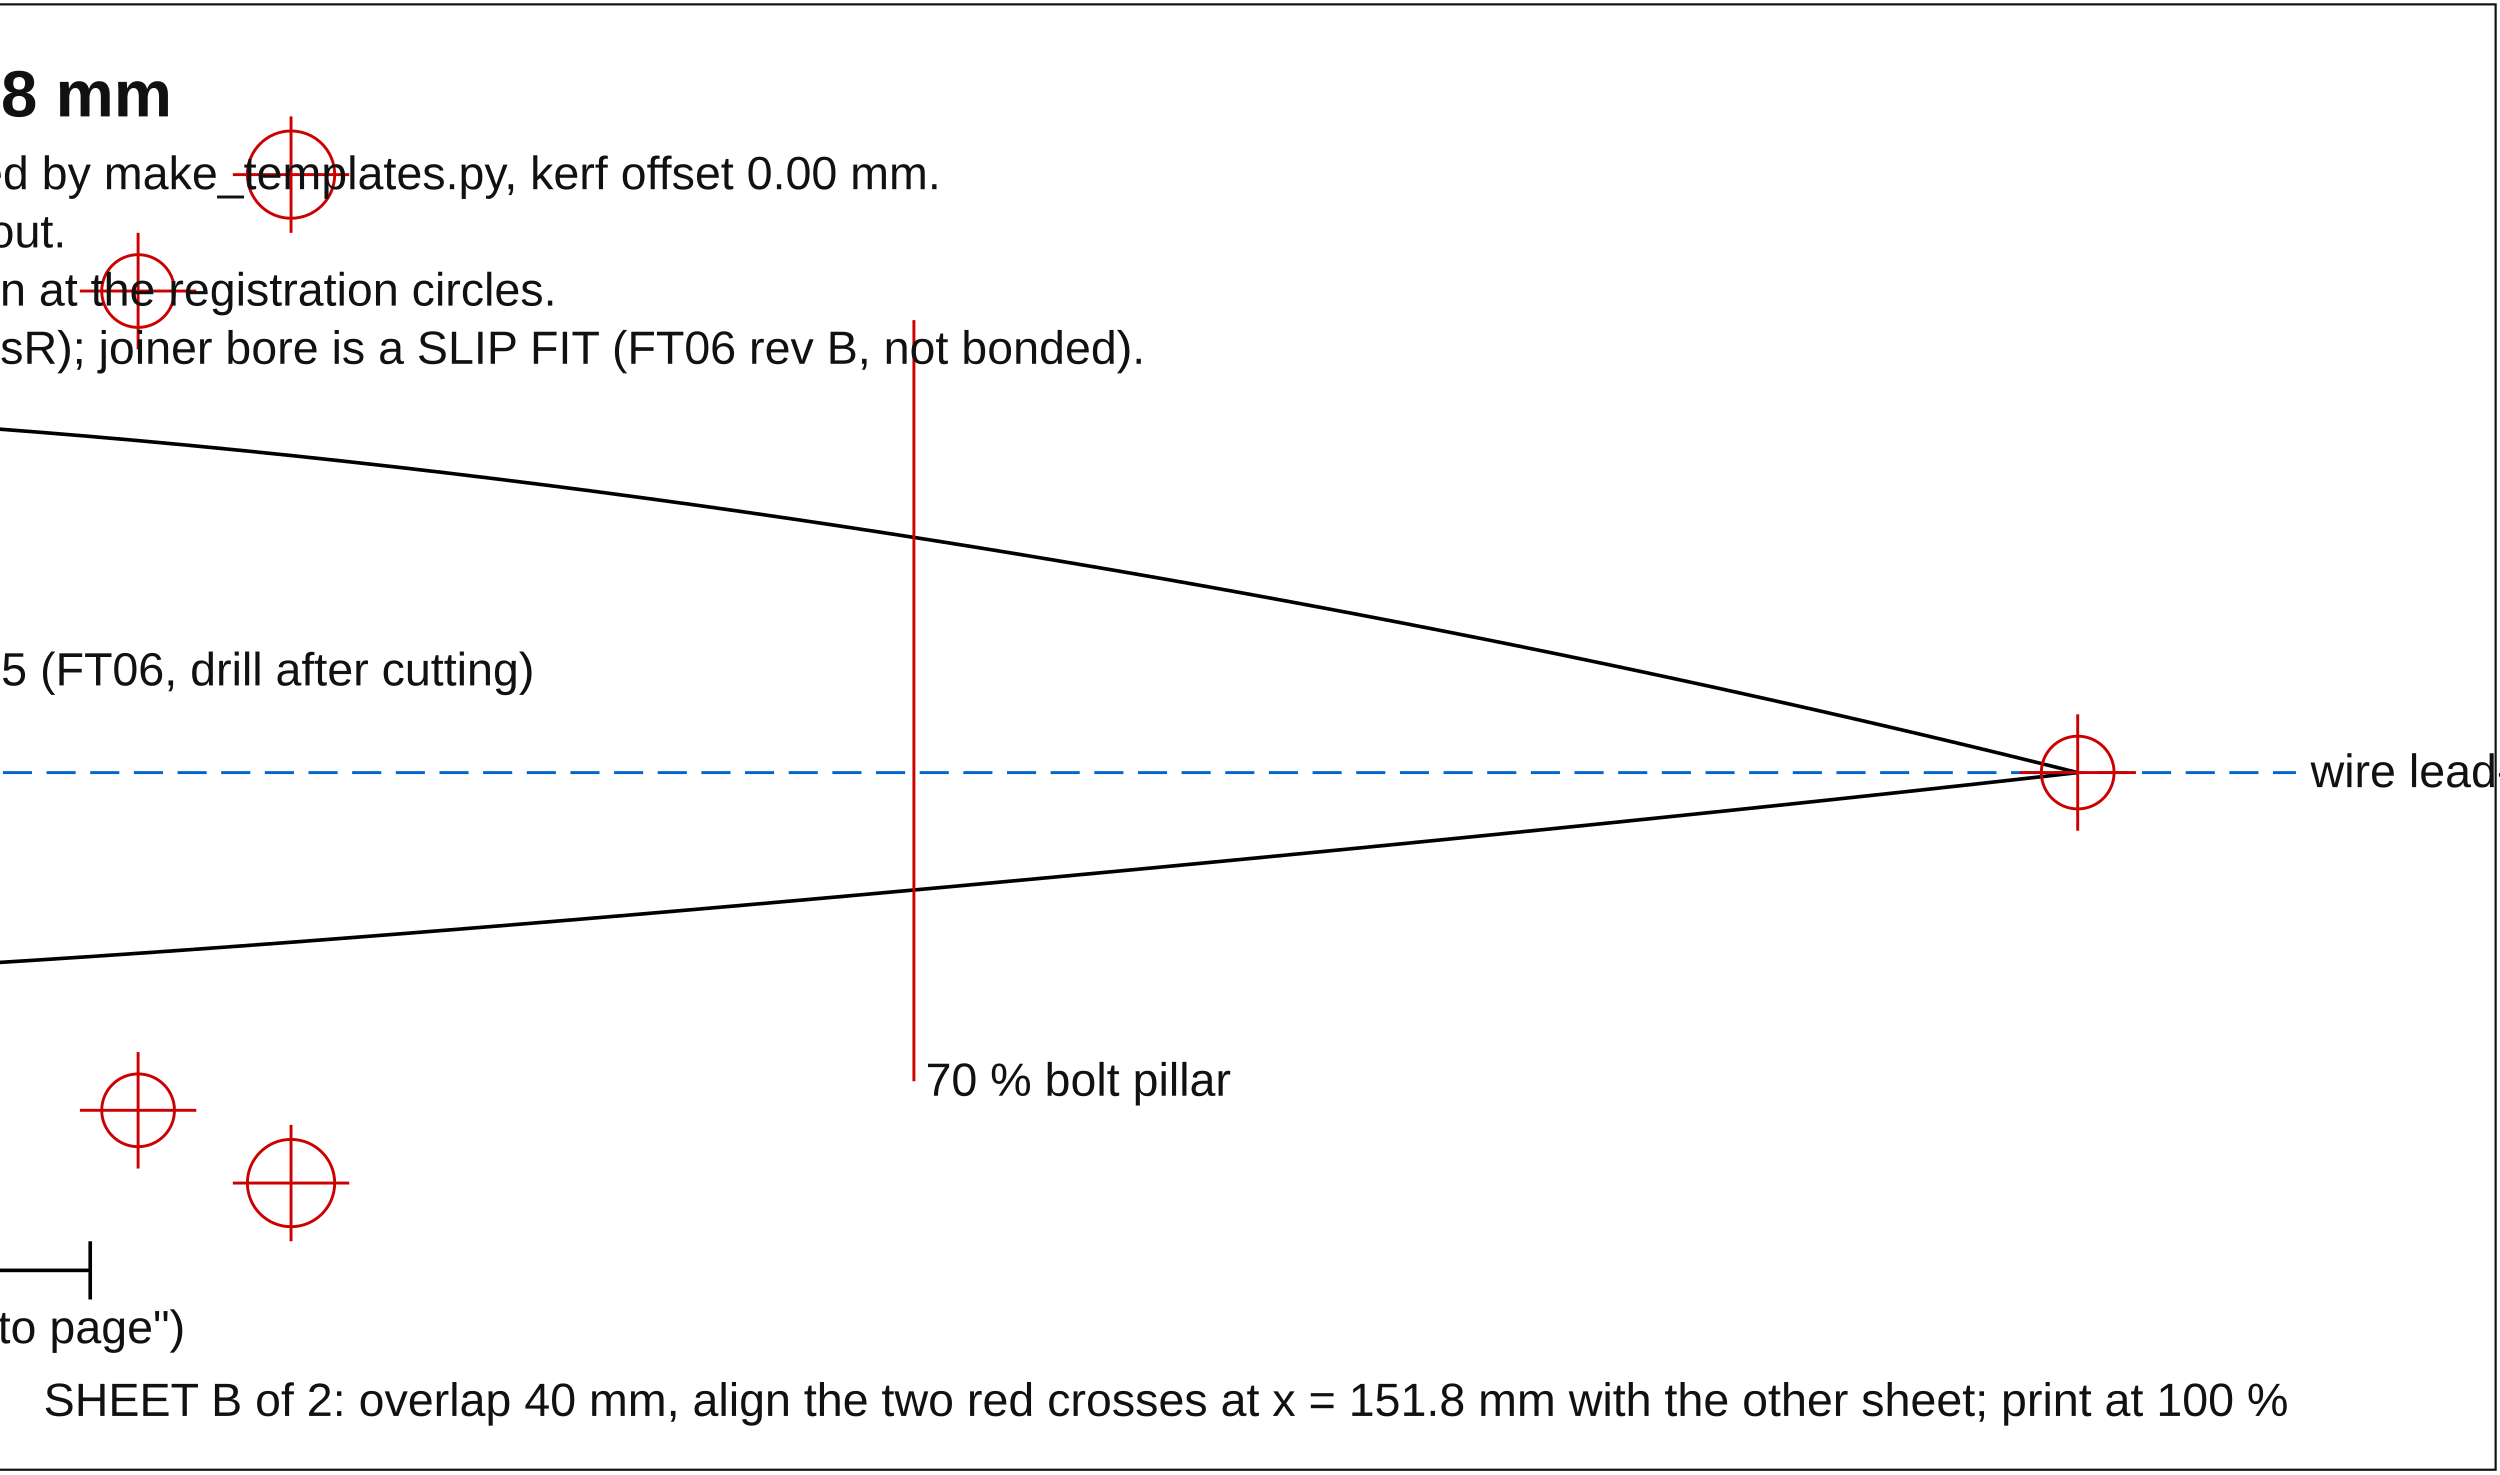
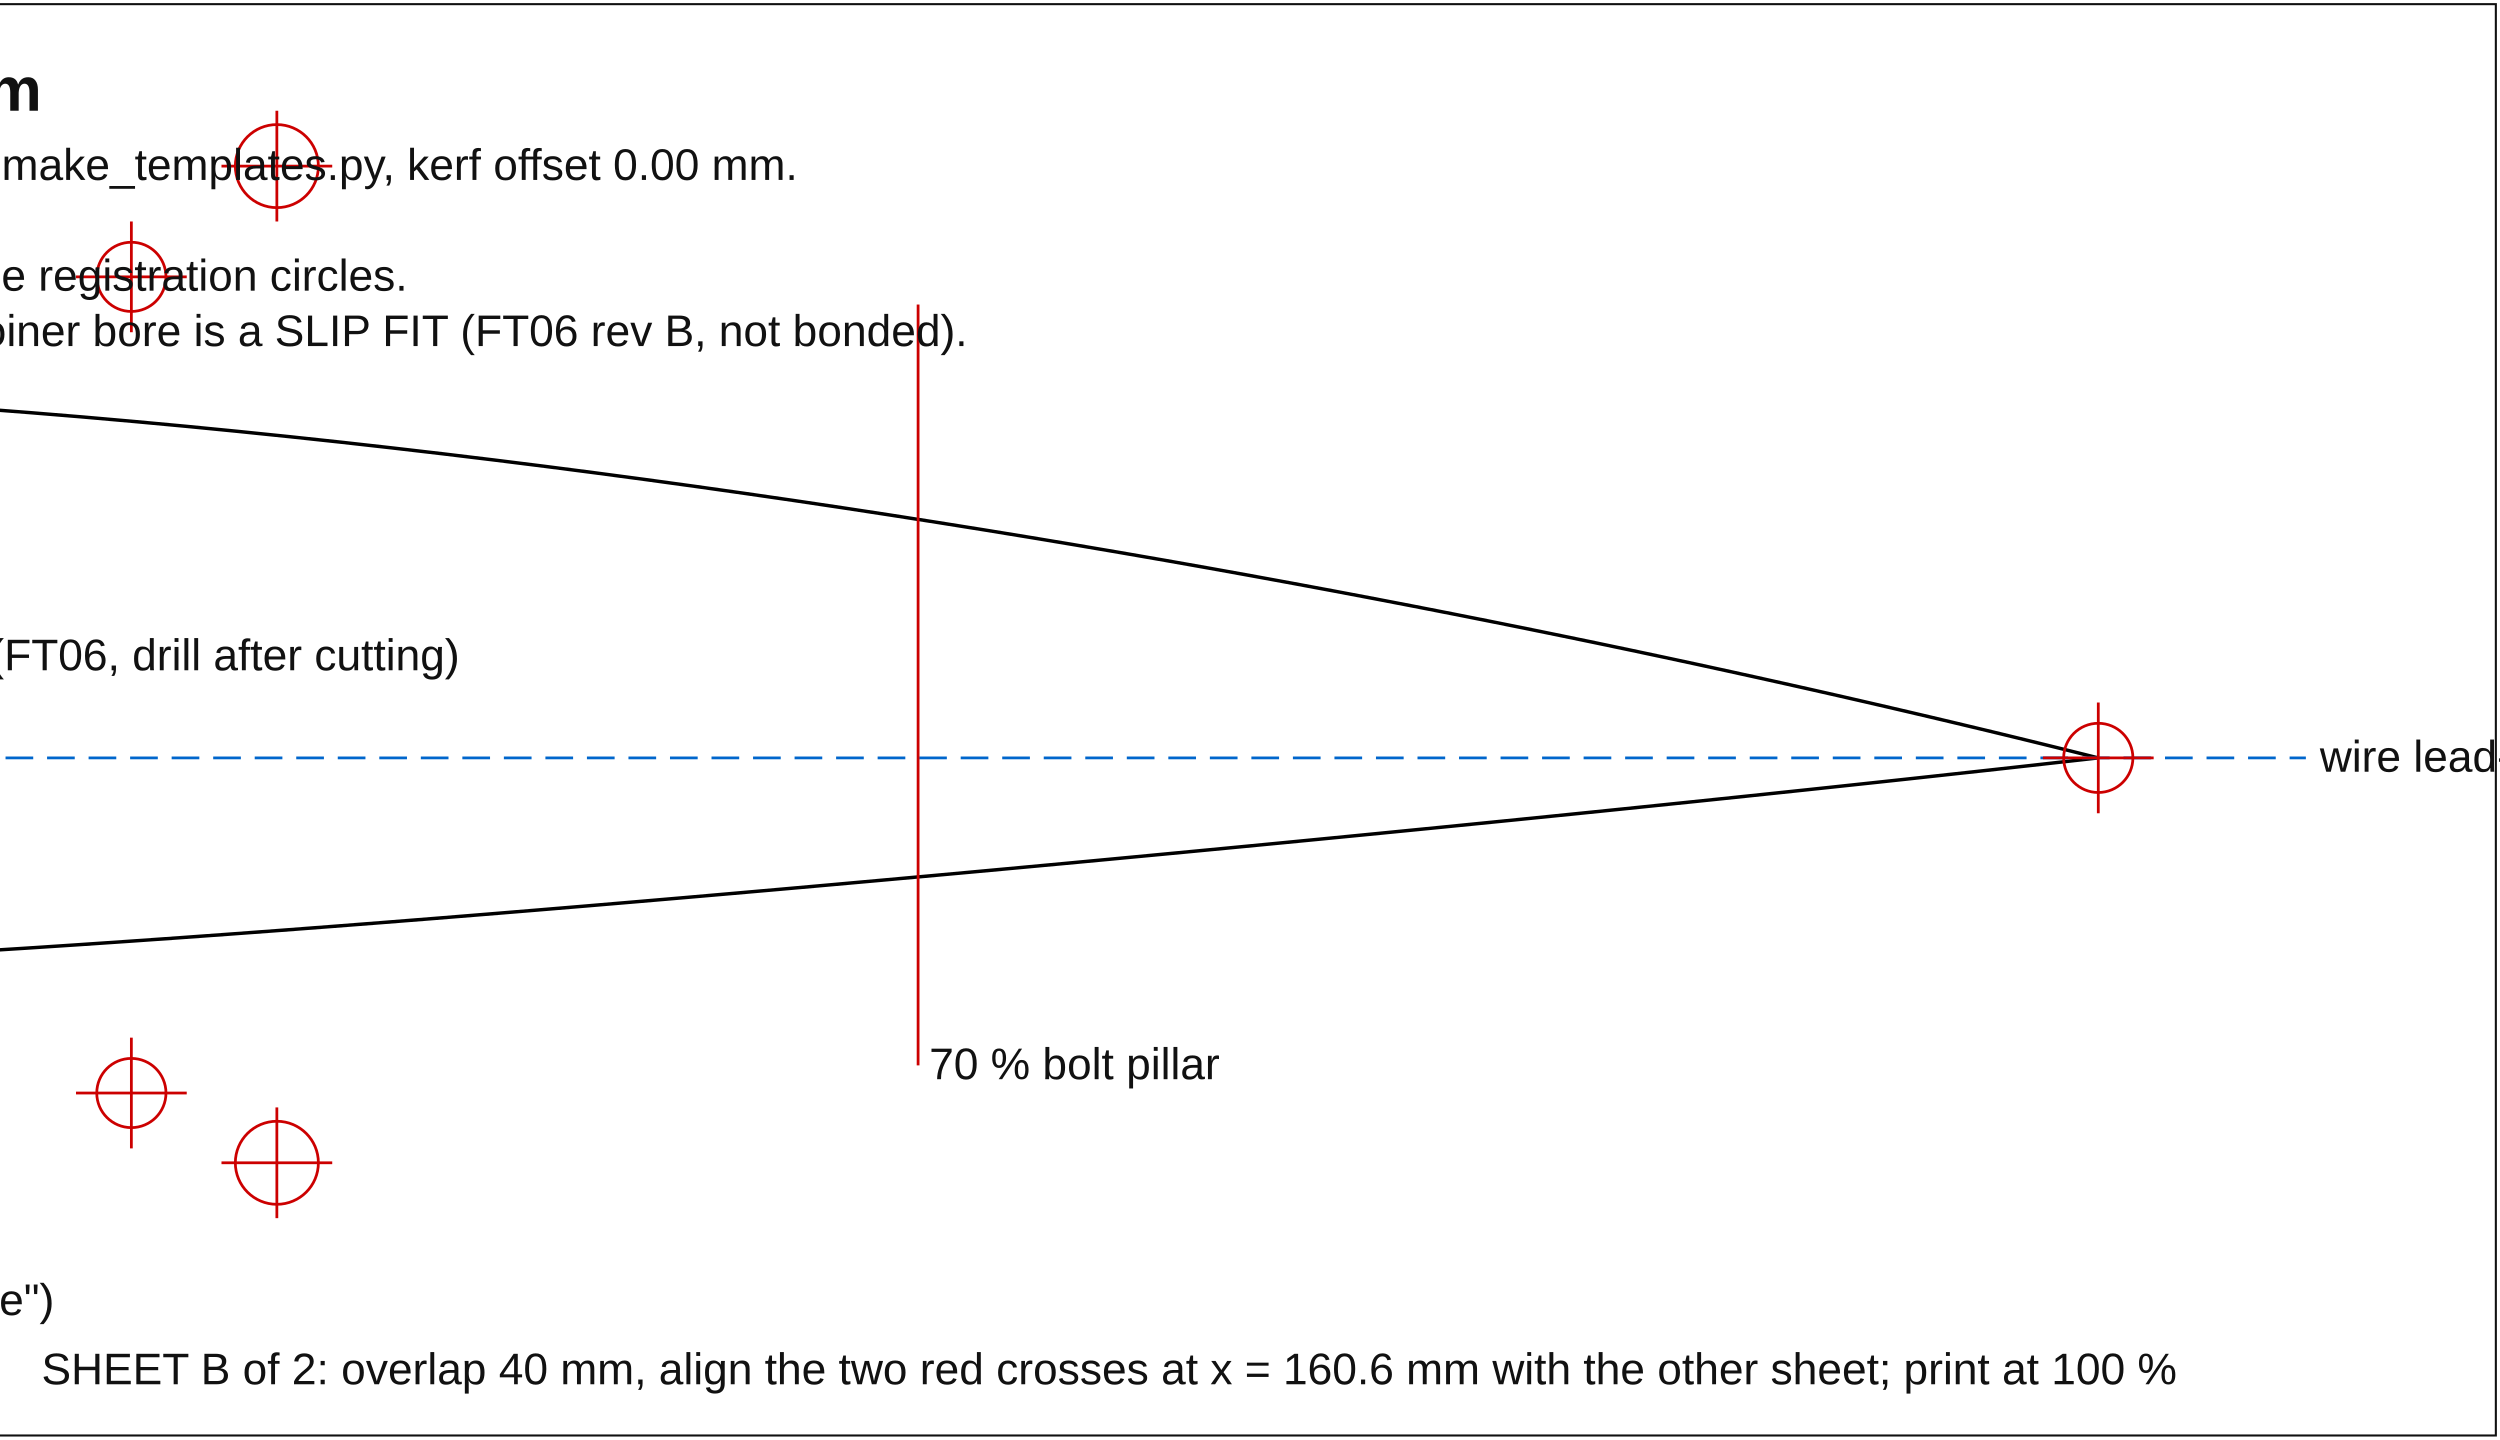
- <svg xmlns="http://www.w3.org/2000/svg" width="171.8mm" height="101.3mm" viewBox="131.8 0 171.8 101.3" font-family="Arial, Helvetica, sans-serif">
+ <svg xmlns="http://www.w3.org/2000/svg" width="180.6mm" height="104.0mm" viewBox="140.6 0 180.6 104.0" font-family="Arial, Helvetica, sans-serif">
  <style>text{font-size:3.2px;fill:#111}.lbl{font-size:4.5px;font-weight:bold}.thin{stroke:#111;stroke-width:0.15;fill:none}.cut{stroke:#000;stroke-width:0.25;fill:none}.mark{stroke:#c00;stroke-width:0.2;fill:none}.dash{stroke:#06c;stroke-width:0.2;fill:none;stroke-dasharray:2,1}</style>
-   <path d="M 147.80,12.00 L 155.80,12.00 M 151.80,8.00 L 151.80,16.00" class="mark" />
-   <circle cx="151.80" cy="12.00" r="3" class="mark" />
-   <path d="M 147.80,81.30 L 155.80,81.30 M 151.80,77.30 L 151.80,85.30" class="mark" />
-   <circle cx="151.80" cy="81.30" r="3" class="mark" />
-   <rect x="0.3" y="0.3" width="303.0" height="100.7" class="thin" />
-   <path d="M 274.577,53.094 L 274.532,53.083 L 274.397,53.049 L 274.171,52.992 L 273.856,52.913 L 273.450,52.812 L 272.956,52.689 L 272.372,52.544 L 271.699,52.377 L 270.937,52.189 L 270.088,51.981 L 269.151,51.752 L 268.128,51.503 L 267.018,51.235 L 265.823,50.949 L 264.543,50.643 L 263.179,50.321 L 261.733,49.981 L 260.204,49.625 L 258.594,49.253 L 256.904,48.866 L 255.134,48.465 L 253.288,48.050 L 251.364,47.623 L 249.365,47.183 L 247.292,46.733 L 245.146,46.272 L 242.929,45.801 L 240.642,45.322 L 238.286,44.834 L 235.864,44.340 L 233.376,43.839 L 230.825,43.333 L 228.212,42.822 L 225.538,42.307 L 222.807,41.790 L 220.018,41.270 L 217.175,40.749 L 214.279,40.227 L 211.332,39.706 L 208.337,39.186 L 205.294,38.669 L 202.207,38.154 L 199.077,37.642 L 195.906,37.135 L 192.697,36.634 L 189.451,36.139 L 186.172,35.650 L 182.860,35.170 L 179.519,34.697 L 176.151,34.235 L 172.757,33.782 L 169.342,33.341 L 165.905,32.911 L 162.451,32.494 L 158.981,32.090 L 155.498,31.700 L 152.005,31.325 L 148.503,30.966 L 144.995,30.623 L 141.484,30.297 L 137.972,29.989 L 134.462,29.699 L 130.955,29.429 L 127.455,29.179 L 123.964,28.949 L 120.484,28.740 L 117.018,28.553 L 113.557,28.388 L 110.091,28.251 L 106.646,28.143 L 103.225,28.065 L 99.830,28.018 L 96.463,28.000 L 93.127,28.013 L 89.825,28.056 L 86.559,28.130 L 83.331,28.235 L 80.144,28.369 L 77.000,28.535 L 73.902,28.730 L 70.852,28.955 L 67.853,29.210 L 64.905,29.494 L 62.012,29.807 L 59.176,30.148 L 56.399,30.516 L 53.683,30.911 L 51.030,31.333 L 48.442,31.780 L 45.920,32.252 L 43.467,32.747 L 41.085,33.266 L 38.774,33.807 L 36.537,34.369 L 34.376,34.951 L 32.291,35.552 L 30.284,36.171 L 28.358,36.807 L 26.511,37.460 L 24.747,38.127 L 23.067,38.807 L 21.470,39.501 L 19.960,40.206 L 18.535,40.922 L 17.198,41.647 L 15.948,42.381 L 14.788,43.123 L 13.717,43.871 L 12.736,44.625 L 11.846,45.384 L 11.047,46.147 L 10.339,46.913 L 9.724,47.682 L 9.200,48.453 L 8.769,49.225 L 8.430,49.999 L 8.184,50.773 L 8.030,51.547 L 7.969,52.320 L 8.000,53.094 L 8.123,53.858 L 8.335,54.605 L 8.638,55.333 L 9.030,56.043 L 9.512,56.735 L 10.082,57.409 L 10.740,58.064 L 11.486,58.700 L 12.319,59.317 L 13.237,59.915 L 14.241,60.493 L 15.330,61.052 L 16.502,61.591 L 17.757,62.109 L 19.094,62.608 L 20.512,63.086 L 22.009,63.543 L 23.585,63.979 L 25.238,64.395 L 26.967,64.789 L 28.771,65.162 L 30.649,65.513 L 32.599,65.844 L 34.621,66.152 L 36.711,66.440 L 38.870,66.706 L 41.096,66.950 L 43.387,67.174 L 45.741,67.376 L 48.158,67.557 L 50.636,67.718 L 53.172,67.859 L 55.766,67.979 L 58.415,68.080 L 61.119,68.161 L 63.875,68.223 L 66.681,68.267 L 69.536,68.293 L 72.439,68.302 L 75.386,68.294 L 78.377,68.270 L 81.410,68.230 L 84.482,68.175 L 87.592,68.107 L 90.738,68.025 L 93.917,67.930 L 97.129,67.823 L 100.371,67.705 L 103.640,67.577 L 106.935,67.439 L 110.255,67.292 L 113.595,67.138 L 116.980,66.974 L 120.392,66.799 L 123.818,66.612 L 127.257,66.414 L 130.707,66.205 L 134.164,65.987 L 137.627,65.760 L 141.093,65.524 L 144.560,65.281 L 148.026,65.030 L 151.487,64.774 L 154.943,64.511 L 158.391,64.244 L 161.828,63.972 L 165.252,63.696 L 168.660,63.416 L 172.051,63.134 L 175.421,62.849 L 178.770,62.562 L 182.094,62.274 L 185.391,61.985 L 188.658,61.695 L 191.895,61.405 L 195.098,61.115 L 198.265,60.826 L 201.394,60.538 L 204.482,60.252 L 207.529,59.967 L 210.531,59.684 L 213.486,59.403 L 216.393,59.125 L 219.249,58.850 L 222.052,58.579 L 224.801,58.310 L 227.493,58.046 L 230.127,57.785 L 232.700,57.529 L 235.212,57.278 L 237.659,57.031 L 240.041,56.790 L 242.355,56.554 L 244.600,56.323 L 246.775,56.099 L 248.877,55.881 L 250.906,55.669 L 252.860,55.463 L 254.737,55.265 L 256.536,55.074 L 258.256,54.890 L 259.895,54.714 L 261.453,54.546 L 262.928,54.386 L 264.319,54.234 L 265.625,54.091 L 266.845,53.957 L 267.979,53.832 L 269.025,53.716 L 269.983,53.610 L 270.851,53.513 L 271.630,53.426 L 272.319,53.349 L 272.916,53.281 L 273.423,53.224 L 273.838,53.177 L 274.161,53.141 L 274.392,53.115 L 274.531,53.099 L 274.577,53.094 Z" class="cut" />
-   <line x1="3.000" y1="53.094" x2="289.577" y2="53.094" class="dash" />
-   <text x="290.58" y="54.09">wire lead-out</text>
-   <path d="M 4.00,53.09 L 12.00,53.09 M 8.00,57.09 L 8.00,49.09" class="mark" />
-   <circle cx="8.00" cy="53.09" r="2.5" class="mark" />
-   <path d="M 270.58,53.09 L 278.58,53.09 M 274.58,57.09 L 274.58,49.09" class="mark" />
-   <circle cx="274.58" cy="53.09" r="2.5" class="mark" />
-   <path d="M 137.29,20.00 L 145.29,20.00 M 141.29,24.00 L 141.29,16.00" class="mark" />
-   <circle cx="141.29" cy="20.00" r="2.5" class="mark" />
-   <path d="M 137.29,76.30 L 145.29,76.30 M 141.29,80.30 L 141.29,72.30" class="mark" />
-   <circle cx="141.29" cy="76.30" r="2.5" class="mark" />
-   <circle cx="87.973" cy="48.096" r="11.227" class="mark" />
-   <path d="M 73.75,48.10 L 102.20,48.10 M 87.97,62.32 L 87.97,33.87" class="mark" />
-   <text x="102.70" y="47.10">joiner bore dia 22.455 (FT06, drill after cutting)</text>
-   <line x1="194.604" y1="22.000" x2="194.604" y2="74.302" class="mark" />
-   <text x="195.40" y="75.30">70 % bolt pillar</text>
-   <path d="M 8.0,87.3 L 18.0,87.3 M 8.0,85.3 L 8.0,89.3 M 18.0,85.3 L 18.0,89.3" class="cut" />
-   <text x="8.0" y="92.3">10 mm scale bar</text>
-   <path d="M 38.0,87.3 L 138.0,87.3 M 38.0,85.3 L 38.0,89.3 M 138.0,85.3 L 138.0,89.3" class="cut" />
-   <text x="38.0" y="92.3">100 mm check line: measure before cutting (print at 100 %, no "fit to page")</text>
-   <text x="8.0" y="8" class="lbl">WING SADDLE (centre section) - NACA 2415 - chord 266.58 mm</text>
-   <text x="8.0" y="13.0">Source: cad/params.txt (chord 266.577 mm, hC 91.206, vC 156.269, t/c 0.15); generated by make_templates.py, kerf offset 0.00 mm.</text>
+   <path d="M 156.60,12.00 L 164.60,12.00 M 160.60,8.00 L 160.60,16.00" class="mark" />
+   <circle cx="160.60" cy="12.00" r="3" class="mark" />
+   <path d="M 156.60,84.00 L 164.60,84.00 M 160.60,80.00 L 160.60,88.00" class="mark" />
+   <circle cx="160.60" cy="84.00" r="3" class="mark" />
+   <rect x="0.3" y="0.3" width="320.6" height="103.4" class="thin" />
+   <path d="M 292.176,54.751 L 292.128,54.738 L 291.984,54.702 L 291.743,54.642 L 291.407,54.558 L 290.975,54.450 L 290.448,54.319 L 289.825,54.164 L 289.108,53.986 L 288.296,53.786 L 287.391,53.564 L 286.392,53.320 L 285.301,53.055 L 284.118,52.769 L 282.844,52.464 L 281.480,52.138 L 280.026,51.794 L 278.484,51.432 L 276.854,51.052 L 275.137,50.656 L 273.336,50.243 L 271.450,49.816 L 269.481,49.374 L 267.430,48.918 L 265.299,48.450 L 263.089,47.969 L 260.802,47.478 L 258.438,46.976 L 256.000,46.465 L 253.489,45.946 L 250.907,45.419 L 248.255,44.885 L 245.535,44.345 L 242.750,43.800 L 239.900,43.252 L 236.988,42.700 L 234.015,42.146 L 230.985,41.591 L 227.897,41.035 L 224.756,40.479 L 221.563,39.925 L 218.319,39.373 L 215.028,38.824 L 211.691,38.279 L 208.311,37.739 L 204.890,37.204 L 201.430,36.676 L 197.934,36.155 L 194.404,35.643 L 190.843,35.140 L 187.252,34.646 L 183.635,34.164 L 179.993,33.693 L 176.330,33.235 L 172.648,32.790 L 168.949,32.360 L 165.236,31.944 L 161.512,31.545 L 157.779,31.162 L 154.040,30.796 L 150.297,30.449 L 146.553,30.120 L 142.810,29.812 L 139.072,29.523 L 135.341,29.256 L 131.619,29.011 L 127.910,28.789 L 124.215,28.589 L 120.526,28.414 L 116.831,28.268 L 113.159,28.153 L 109.512,28.070 L 105.892,28.019 L 102.303,28.000 L 98.747,28.014 L 95.227,28.060 L 91.745,28.139 L 88.304,28.250 L 84.907,28.394 L 81.556,28.570 L 78.253,28.778 L 75.002,29.019 L 71.804,29.290 L 68.662,29.593 L 65.578,29.926 L 62.555,30.289 L 59.595,30.682 L 56.699,31.103 L 53.871,31.553 L 51.112,32.029 L 48.424,32.532 L 45.809,33.061 L 43.269,33.614 L 40.806,34.190 L 38.421,34.789 L 36.117,35.410 L 33.895,36.051 L 31.756,36.711 L 29.701,37.389 L 27.733,38.084 L 25.853,38.795 L 24.061,39.521 L 22.360,40.260 L 20.749,41.012 L 19.230,41.775 L 17.805,42.548 L 16.473,43.331 L 15.236,44.121 L 14.095,44.919 L 13.049,45.723 L 12.100,46.532 L 11.248,47.345 L 10.494,48.162 L 9.837,48.981 L 9.279,49.803 L 8.820,50.627 L 8.458,51.451 L 8.196,52.276 L 8.032,53.101 L 7.967,53.926 L 8.000,54.751 L 8.131,55.565 L 8.357,56.361 L 8.680,57.138 L 9.098,57.895 L 9.612,58.632 L 10.219,59.351 L 10.921,60.049 L 11.716,60.727 L 12.604,61.385 L 13.583,62.022 L 14.653,62.638 L 15.814,63.234 L 17.064,63.808 L 18.402,64.361 L 19.827,64.893 L 21.338,65.402 L 22.934,65.889 L 24.614,66.355 L 26.376,66.797 L 28.219,67.218 L 30.143,67.615 L 32.144,67.990 L 34.223,68.342 L 36.378,68.671 L 38.607,68.977 L 40.908,69.261 L 43.281,69.522 L 45.723,69.760 L 48.233,69.976 L 50.809,70.169 L 53.450,70.340 L 56.154,70.490 L 58.919,70.618 L 61.744,70.726 L 64.626,70.812 L 67.563,70.879 L 70.555,70.926 L 73.599,70.953 L 76.693,70.963 L 79.835,70.954 L 83.023,70.928 L 86.256,70.886 L 89.531,70.828 L 92.846,70.755 L 96.200,70.667 L 99.589,70.566 L 103.013,70.452 L 106.469,70.326 L 109.954,70.190 L 113.467,70.043 L 117.005,69.886 L 120.567,69.721 L 124.174,69.547 L 127.811,69.360 L 131.464,69.161 L 135.130,68.950 L 138.808,68.727 L 142.493,68.495 L 146.184,68.252 L 149.879,68.001 L 153.575,67.742 L 157.270,67.475 L 160.960,67.202 L 164.644,66.922 L 168.320,66.637 L 171.983,66.347 L 175.633,66.052 L 179.266,65.754 L 182.881,65.453 L 186.474,65.149 L 190.044,64.844 L 193.587,64.536 L 197.102,64.228 L 200.585,63.919 L 204.035,63.610 L 207.450,63.301 L 210.826,62.993 L 214.161,62.686 L 217.454,62.381 L 220.701,62.077 L 223.901,61.775 L 227.052,61.476 L 230.150,61.180 L 233.195,60.887 L 236.184,60.597 L 239.114,60.311 L 241.984,60.029 L 244.791,59.752 L 247.535,59.479 L 250.212,59.211 L 252.821,58.948 L 255.360,58.691 L 257.827,58.439 L 260.220,58.193 L 262.538,57.954 L 264.780,57.721 L 266.942,57.495 L 269.025,57.276 L 271.026,57.065 L 272.944,56.861 L 274.777,56.665 L 276.525,56.478 L 278.185,56.299 L 279.758,56.128 L 281.241,55.966 L 282.633,55.814 L 283.934,55.671 L 285.142,55.538 L 286.257,55.414 L 287.278,55.301 L 288.204,55.197 L 289.034,55.104 L 289.769,55.022 L 290.406,54.950 L 290.946,54.890 L 291.388,54.840 L 291.733,54.801 L 291.979,54.773 L 292.127,54.756 L 292.176,54.751 Z" class="cut" />
+   <line x1="3.000" y1="54.751" x2="307.176" y2="54.751" class="dash" />
+   <text x="308.18" y="55.75">wire lead-out</text>
+   <path d="M 4.00,54.75 L 12.00,54.75 M 8.00,58.75 L 8.00,50.75" class="mark" />
+   <circle cx="8.00" cy="54.75" r="2.5" class="mark" />
+   <path d="M 288.18,54.75 L 296.18,54.75 M 292.18,58.75 L 292.18,50.75" class="mark" />
+   <circle cx="292.18" cy="54.75" r="2.5" class="mark" />
+   <path d="M 146.09,20.00 L 154.09,20.00 M 150.09,24.00 L 150.09,16.00" class="mark" />
+   <circle cx="150.09" cy="20.00" r="2.5" class="mark" />
+   <path d="M 146.09,78.96 L 154.09,78.96 M 150.09,82.96 L 150.09,74.96" class="mark" />
+   <circle cx="150.09" cy="78.96" r="2.5" class="mark" />
+   <circle cx="93.253" cy="49.423" r="11.227" class="mark" />
+   <path d="M 79.03,49.42 L 107.48,49.42 M 93.25,63.65 L 93.25,35.20" class="mark" />
+   <text x="107.98" y="48.42">joiner bore dia 22.455 (FT06, drill after cutting)</text>
+   <line x1="206.923" y1="22.000" x2="206.923" y2="76.963" class="mark" />
+   <text x="207.72" y="77.96">70 % bolt pillar</text>
+   <path d="M 8.0,90.0 L 18.0,90.0 M 8.0,88.0 L 8.0,92.0 M 18.0,88.0 L 18.0,92.0" class="cut" />
+   <text x="8.0" y="95.0">10 mm scale bar</text>
+   <path d="M 38.0,90.0 L 138.0,90.0 M 38.0,88.0 L 38.0,92.0 M 138.0,88.0 L 138.0,92.0" class="cut" />
+   <text x="38.0" y="95.0">100 mm check line: measure before cutting (print at 100 %, no "fit to page")</text>
+   <text x="8.0" y="8" class="lbl">WING SADDLE (centre section) - NACA 2415 - chord 284.18 mm</text>
+   <text x="8.0" y="13.0">Source: cad/params.txt (chord 284.176 mm, hC 101.524, vC 159.684, t/c 0.15); generated by make_templates.py, kerf offset 0.00 mm.</text>
  <text x="8.0" y="17.0">Cut line = black outline. Red = marks (do not cut). Blue dashed = chord line / wire lead-out.</text>
  <text x="8.0" y="21.0">Glue to 3 mm ply or 1.5 mm aluminium, cut to the line, sand the edge smooth, wax it. Pin at the registration circles.</text>
  <text x="8.0" y="25.0">Both faces of the 160 mm wide saddle block (cad/params.txt comp Wing_Saddle, 2 x fusR); joiner bore is a SLIP FIT (FT06 rev B, not bonded).</text>
-   <text x="134.8" y="97.3">SHEET B of 2: overlap 40 mm, align the two red crosses at x = 151.8 mm with the other sheet; print at 100 %</text>
+   <text x="143.6" y="100.0">SHEET B of 2: overlap 40 mm, align the two red crosses at x = 160.6 mm with the other sheet; print at 100 %</text>
</svg>
